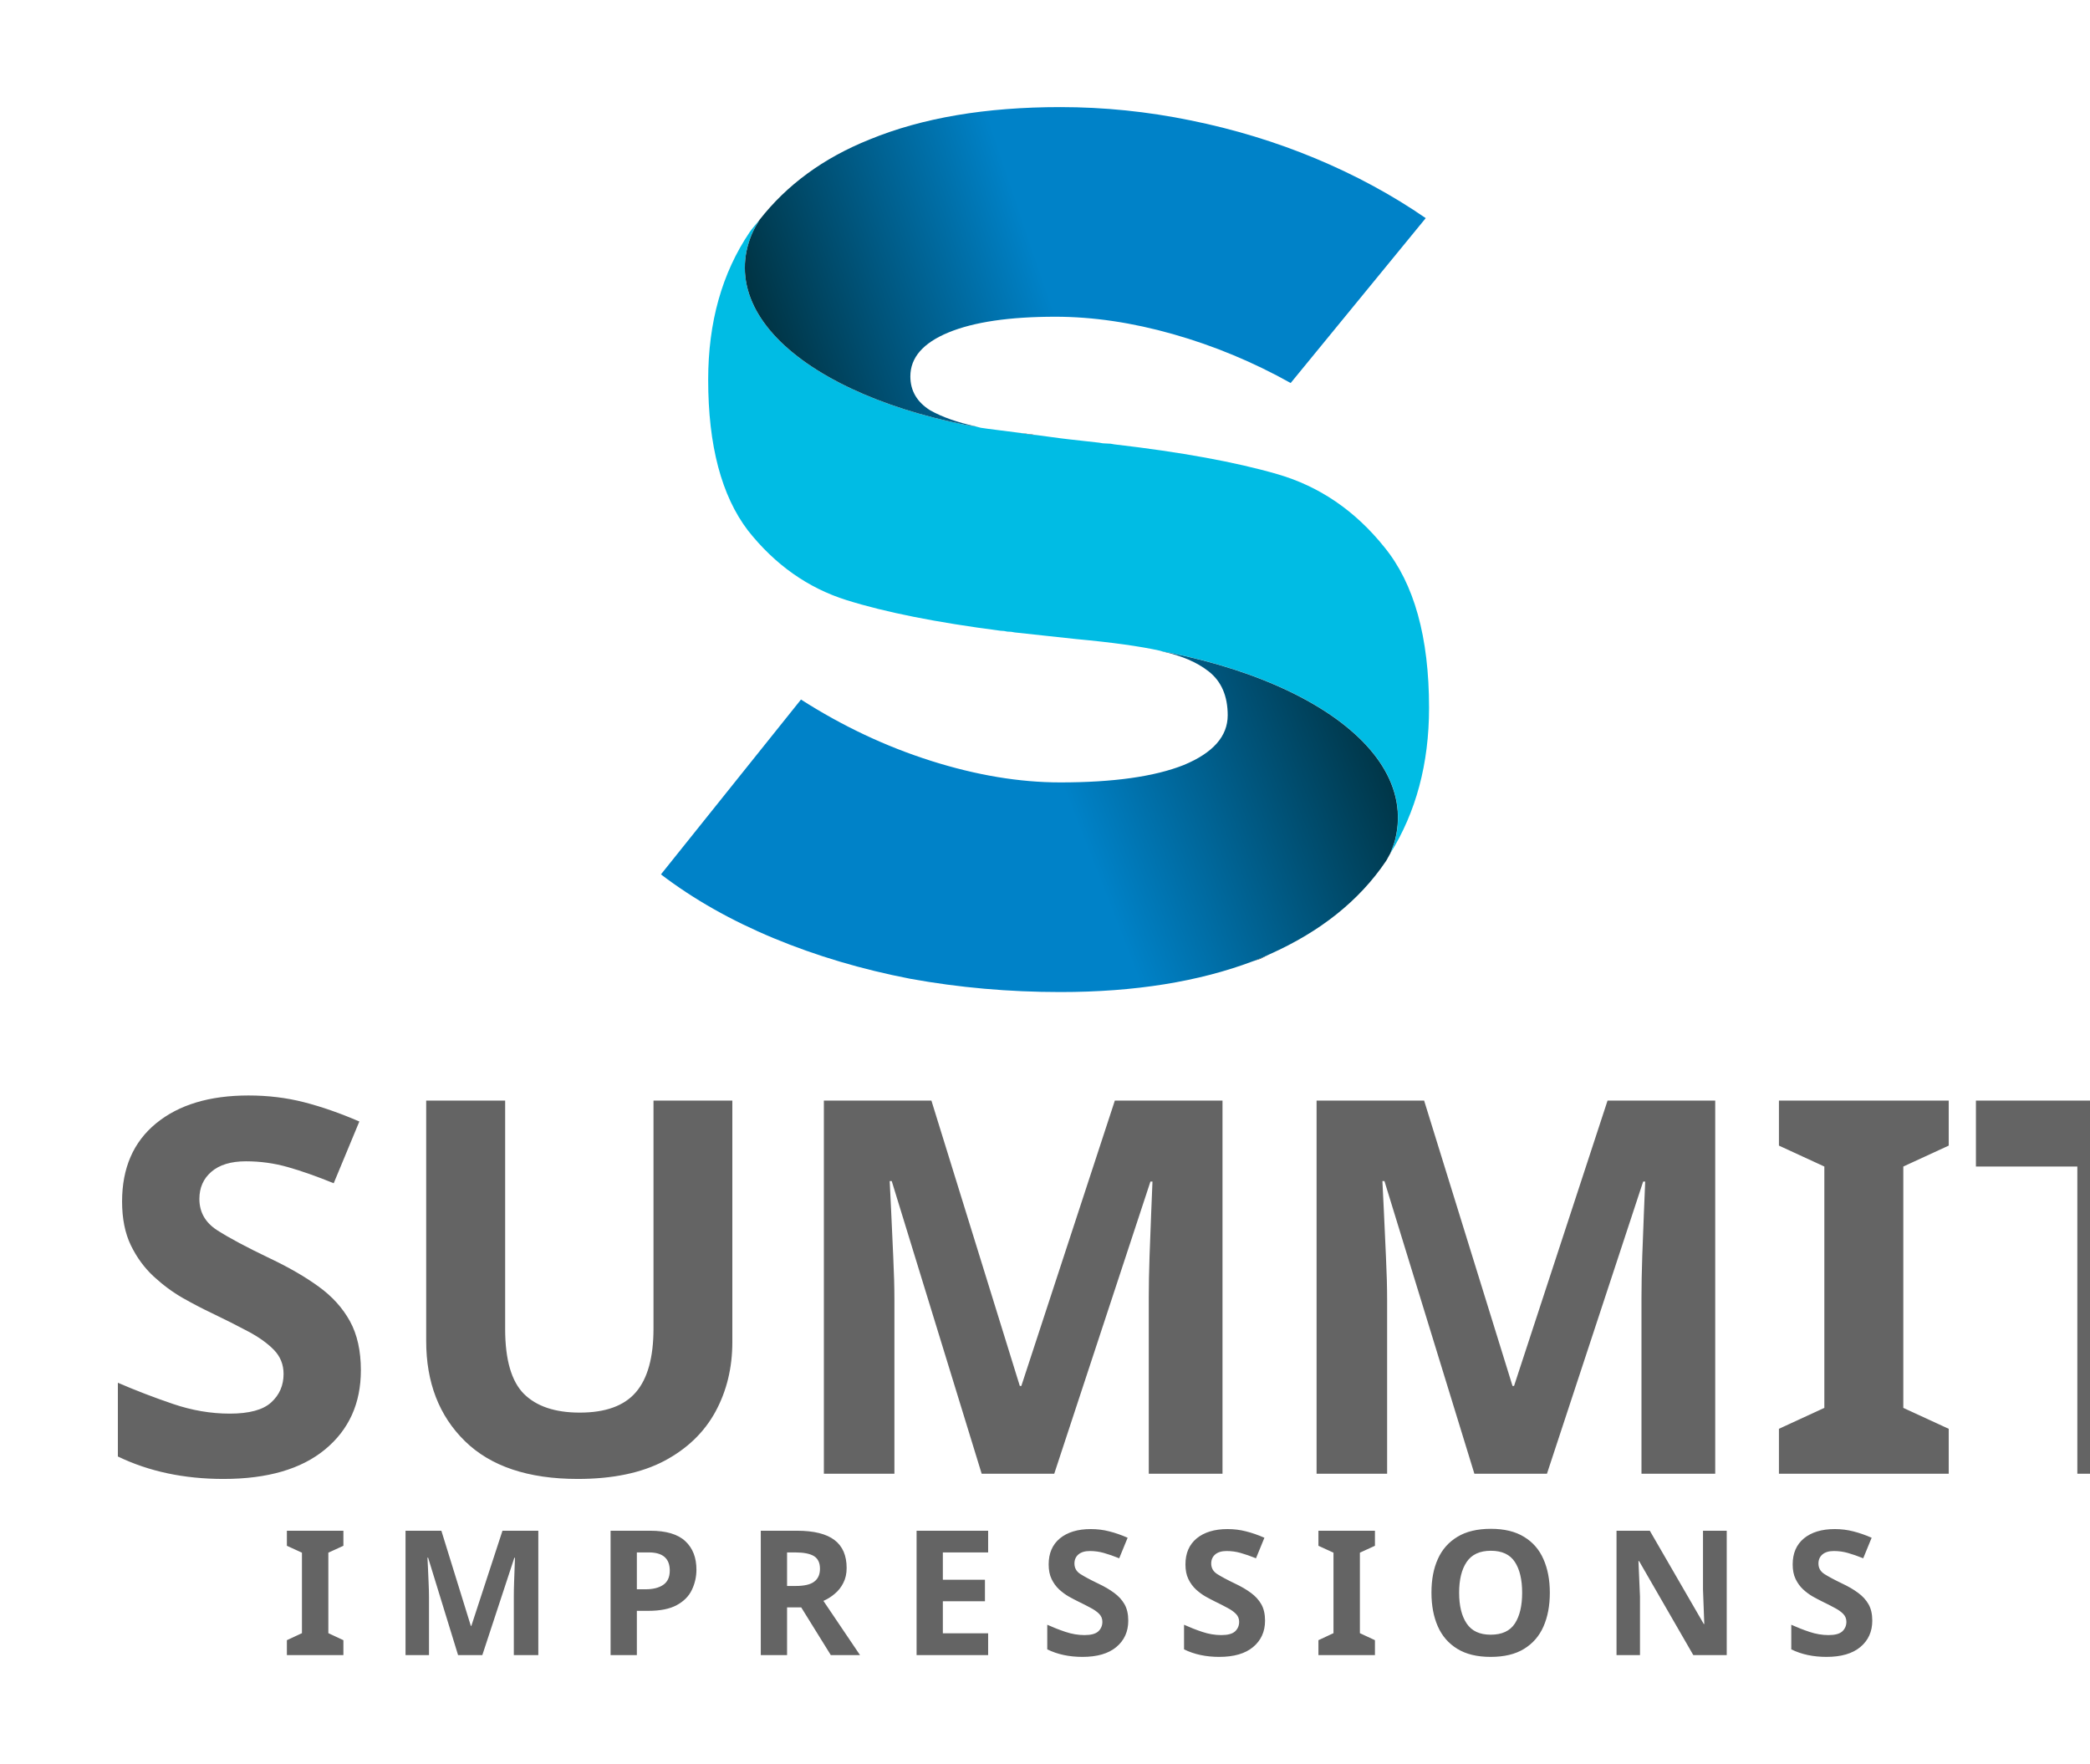
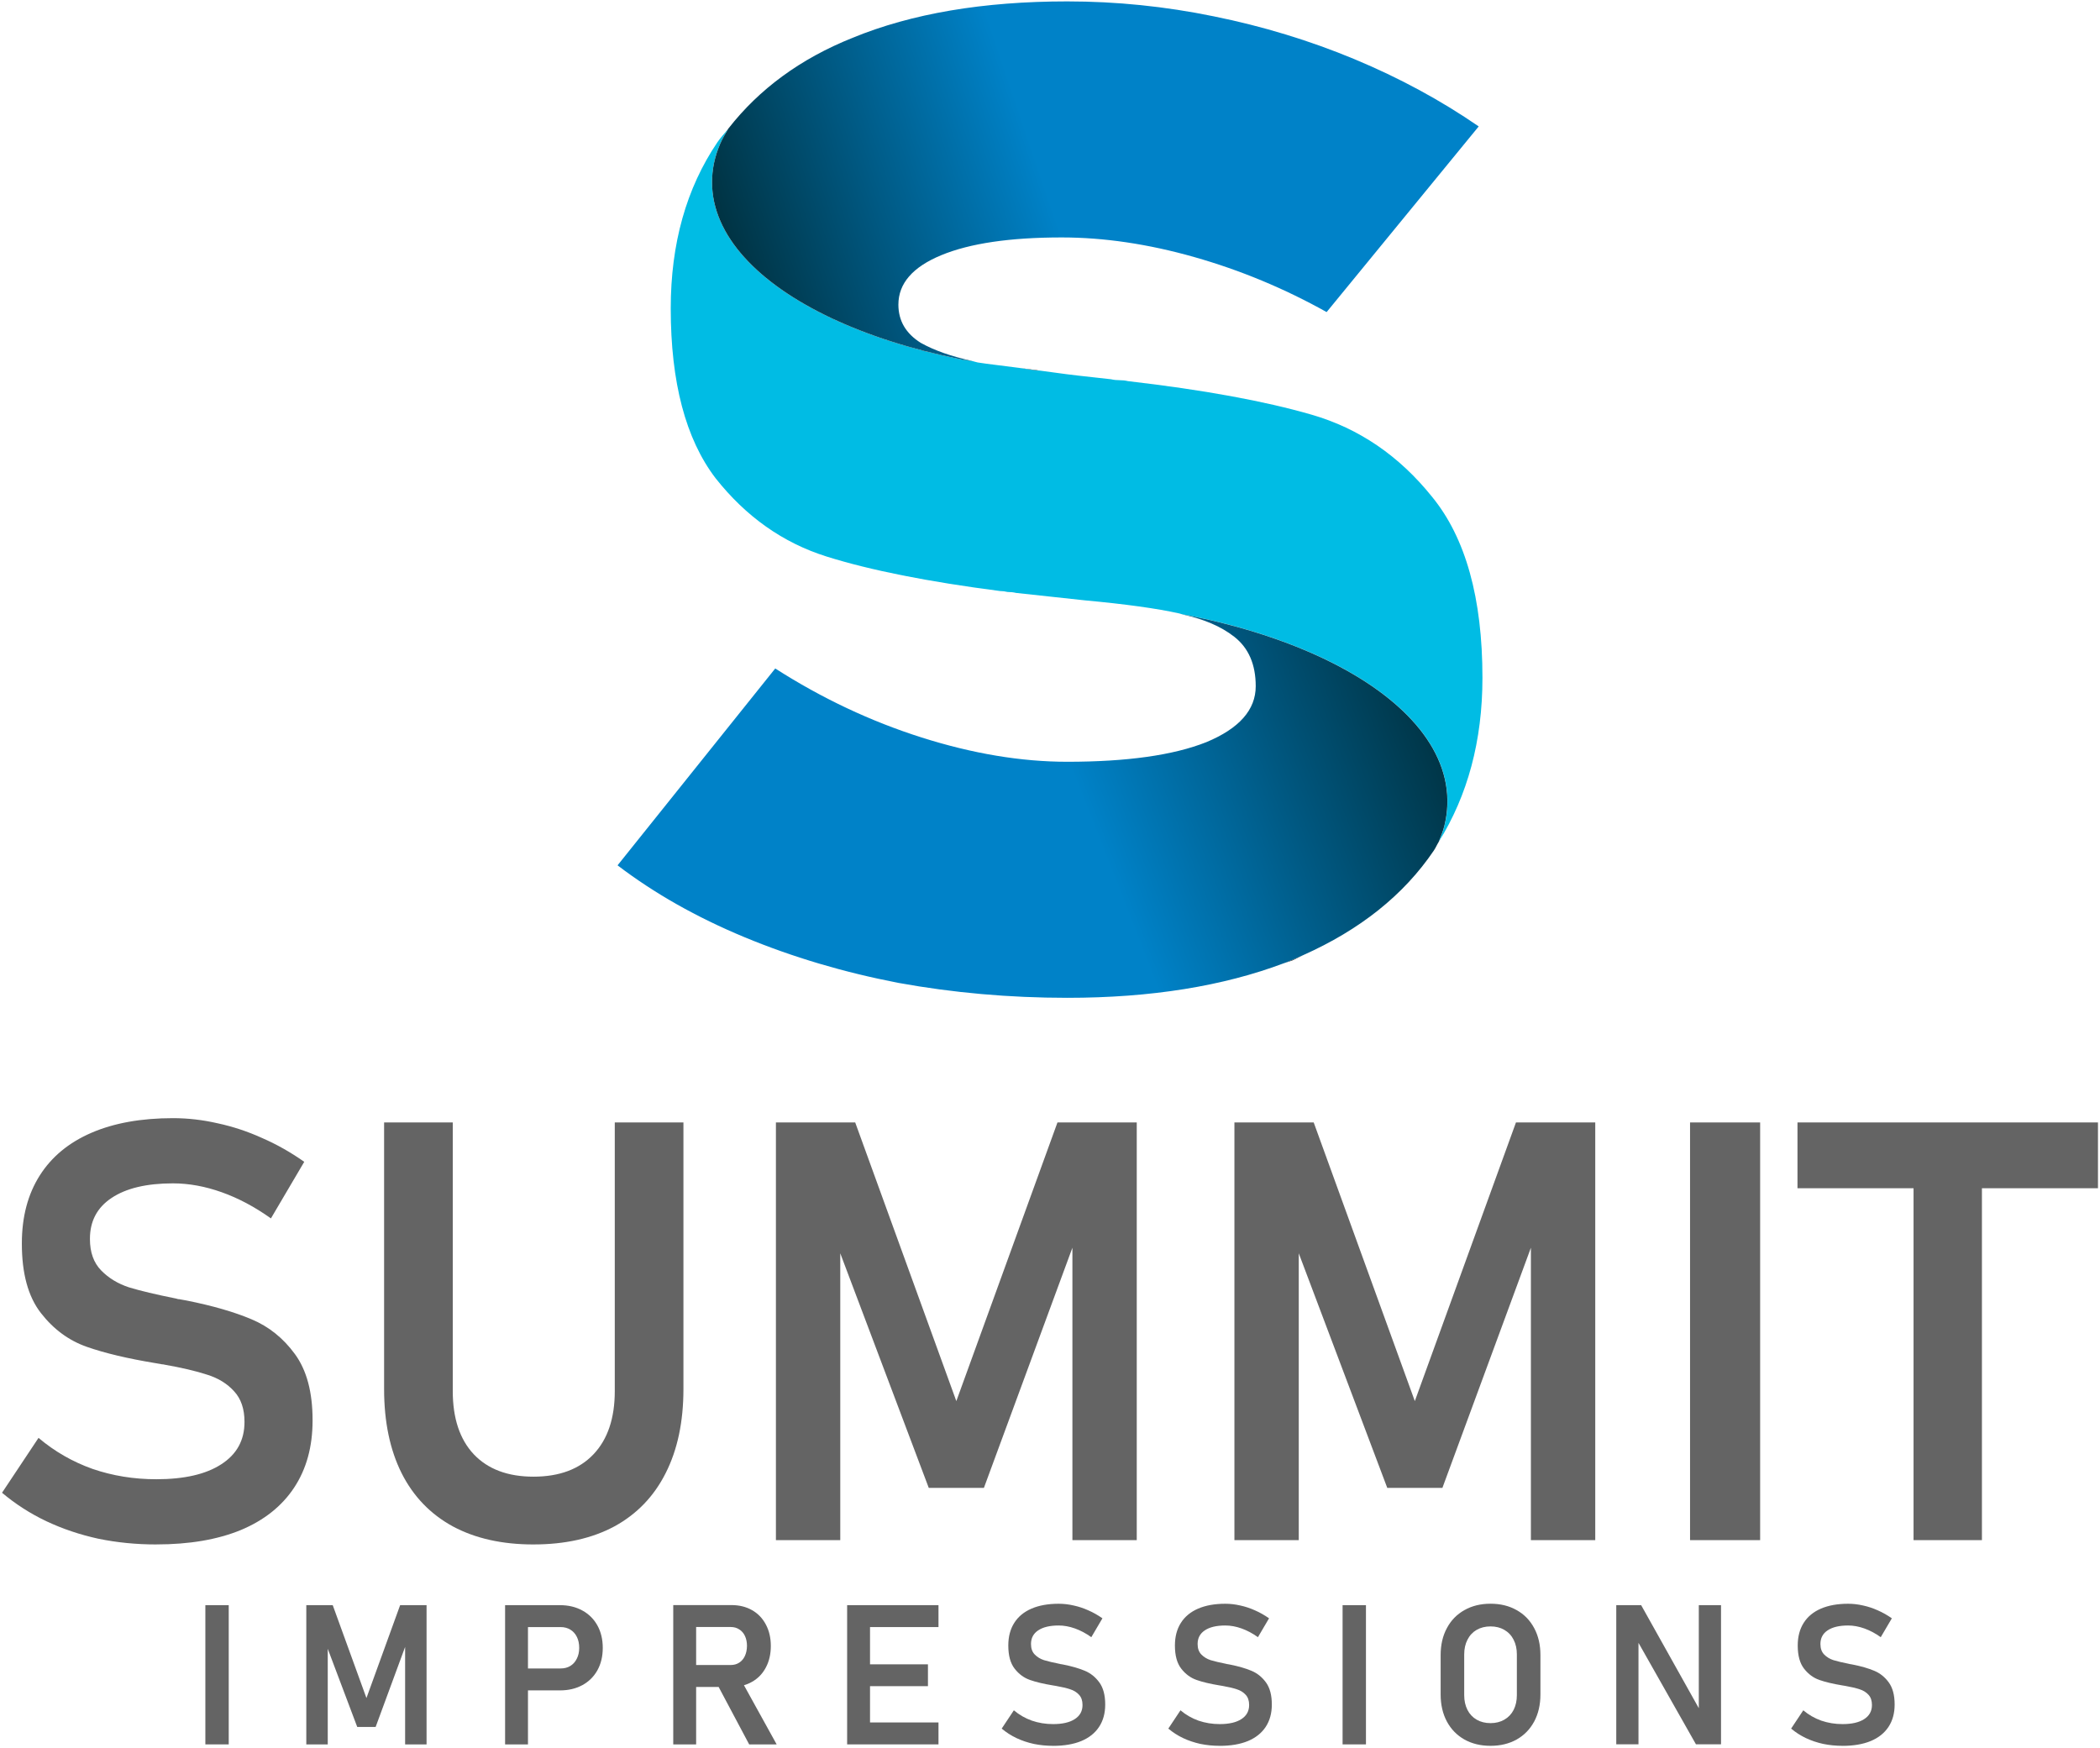
- <svg xmlns="http://www.w3.org/2000/svg" xmlns:xlink="http://www.w3.org/1999/xlink" width="256" height="216" viewBox="0 0 256 216" version="1.1" id="SVGRoot">
+ <svg xmlns="http://www.w3.org/2000/svg" xmlns:xlink="http://www.w3.org/1999/xlink" width="256" height="213" viewBox="0 0 256 213" version="1.1" id="SVGRoot">
  <defs id="defs10">
    <linearGradient id="linearGradient6973">
      <stop style="stop-color:#0082c8;stop-opacity:1" offset="0" id="stop6969" />
      <stop style="stop-color:#002932;stop-opacity:1" offset="1" id="stop6971" />
    </linearGradient>
    <linearGradient id="linearGradient6936">
      <stop style="stop-color:#0082c8;stop-opacity:1" offset="0" id="stop6932" />
      <stop style="stop-color:#002932;stop-opacity:1" offset="1" id="stop6934" />
    </linearGradient>
    <linearGradient id="linearGradient4562">
      <stop style="stop-color:#000000;stop-opacity:1;" offset="0" id="stop4558" />
      <stop style="stop-color:#000000;stop-opacity:0;" offset="1" id="stop4560" />
    </linearGradient>
    <linearGradient xlink:href="#linearGradient4562" id="linearGradient4564" x1="24.556" y1="128" x2="231.444" y2="128" gradientUnits="userSpaceOnUse" />
    <linearGradient xlink:href="#linearGradient6973" id="linearGradient7747" gradientUnits="userSpaceOnUse" x1="133.012" y1="194.889" x2="227.184" y2="157.99" />
    <linearGradient xlink:href="#linearGradient6936" id="linearGradient7749" gradientUnits="userSpaceOnUse" x1="130.801" y1="61.572" x2="45.683" y2="90.283" />
  </defs>
-   <g id="layer2" style="display:inline">
-     <g id="g4628-5" transform="translate(0,-10.88273)">
+   <g id="layer2" style="display:inline" transform="translate(0,-3)">
+     <g id="g4628-5" transform="matrix(1.120642,0,0,1.120642,-15.44214,-23.72494)">
      <g transform="matrix(0.4351315,0,0,0.4351315,72.30316,22.49998)" id="text32-1" style="font-style:normal;font-variant:normal;font-weight:bold;font-stretch:normal;font-size:99.517px;line-height:1.25;font-family:Bahnschrift;-inkscape-font-specification:'Bahnschrift Bold';letter-spacing:0px;word-spacing:0px;fill:#000000;fill-opacity:1;stroke:none;stroke-width:2.488" aria-label="s">
        <path transform="translate(-1.5e-6,5.95e-6)" id="path5080-4" d="m 190.682,242.18 c -1.156,0.492 -2.264,1.01 -3.463,1.479 0.419,-0.162 0.894,-0.27 1.309,-0.436 0.764,-0.313 1.408,-0.716 2.154,-1.043 z" style="font-style:normal;font-variant:normal;font-weight:bold;font-stretch:normal;font-size:477.684px;font-family:Bahnschrift;-inkscape-font-specification:'Bahnschrift Bold';fill:#000000;fill-opacity:1;stroke-width:2.488" />
        <path transform="translate(-1.5e-6,5.95e-6)" id="path5078-2" d="m 191.291,241.885 c -1.443,0.624 -2.84,1.271 -4.352,1.857 -0.154,0.06 -0.324,0.109 -0.479,0.168 0.244,-0.092 0.515,-0.158 0.758,-0.252 1.199,-0.469 2.307,-0.986 3.463,-1.479 0.211,-0.092 0.4,-0.201 0.609,-0.295 z" style="font-style:normal;font-variant:normal;font-weight:bold;font-stretch:normal;font-size:477.684px;font-family:Bahnschrift;-inkscape-font-specification:'Bahnschrift Bold';fill:#000000;fill-opacity:1;stroke-width:2.488" />
        <path transform="translate(-1.5e-6,5.95e-6)" id="path5076-9" d="m 225.115,213.682 c 0.588,-1.385 1.133,-2.777 1.482,-4.199 0.423,-1.72 0.667,-3.466 0.725,-5.232 0.058,-1.766 -0.072,-3.51 -0.383,-5.23 -0.311,-1.72 -0.802,-3.416 -1.463,-5.082 -0.661,-1.666 -1.492,-3.302 -2.486,-4.904 -0.994,-1.603 -2.15,-3.17 -3.459,-4.701 -1.309,-1.531 -2.772,-3.024 -4.379,-4.475 -1.607,-1.451 -3.358,-2.859 -5.244,-4.221 -1.886,-1.362 -3.908,-2.675 -6.057,-3.939 -2.148,-1.264 -4.424,-2.479 -6.816,-3.637 -2.393,-1.158 -4.902,-2.259 -7.521,-3.303 -2.619,-1.043 -5.348,-2.027 -8.176,-2.947 -2.828,-0.92 -5.756,-1.776 -8.775,-2.564 -3.019,-0.788 -6.131,-1.509 -9.324,-2.156 -0.635,-0.129 -1.31,-0.219 -1.951,-0.342 5.116,1.121 9.433,2.92 12.779,5.539 3.576,2.799 5.363,6.919 5.363,12.361 0,5.909 -4.12,10.573 -12.361,13.994 -8.241,3.265 -19.826,4.898 -34.754,4.898 -11.507,0 -23.634,-2.022 -36.385,-6.064 C 83.179,183.434 70.973,177.681 59.311,170.217 l -39.42,49.215 c 9.174,6.997 19.749,12.983 31.723,17.959 11.973,4.976 24.801,8.786 38.484,11.43 13.684,2.488 27.756,3.732 42.217,3.732 21.001,0 38.995,-2.936 54.146,-8.643 0.154,-0.059 0.325,-0.108 0.479,-0.168 1.511,-0.587 2.908,-1.234 4.352,-1.857 14.129,-6.304 25.113,-14.967 32.689,-26.186 0.432,-0.64 0.726,-1.364 1.135,-2.018 z" style="font-style:normal;font-variant:normal;font-weight:bold;font-stretch:normal;font-size:477.684px;font-family:Bahnschrift;-inkscape-font-specification:'Bahnschrift Bold';fill:url(#linearGradient7747);fill-opacity:1;stroke-width:2.488" />
        <path transform="translate(-1.5e-6,5.95e-6)" id="path5074-4" d="m 225.211,213.514 c 0.554,-1.329 1.085,-2.662 1.42,-4.025 0.423,-1.722 0.667,-3.47 0.725,-5.238 0.058,-1.768 -0.072,-3.514 -0.383,-5.236 -0.311,-1.722 -0.803,-3.421 -1.465,-5.088 -0.662,-1.667 -1.493,-3.304 -2.488,-4.908 -0.995,-1.604 -2.153,-3.175 -3.463,-4.707 -1.31,-1.532 -2.773,-3.025 -4.381,-4.477 -1.608,-1.451 -3.359,-2.86 -5.246,-4.223 -1.887,-1.362 -3.911,-2.679 -6.061,-3.943 -2.149,-1.265 -4.425,-2.478 -6.818,-3.637 -2.394,-1.158 -4.905,-2.261 -7.525,-3.305 -2.62,-1.044 -5.349,-2.027 -8.178,-2.947 -2.829,-0.92 -5.757,-1.776 -8.777,-2.564 -3.02,-0.788 -6.131,-1.509 -9.324,-2.156 -0.723,-0.147 -1.491,-0.251 -2.223,-0.391 0.095,0.02 0.169,0.059 0.264,0.08 0.641,0.123 1.316,0.213 1.951,0.342 3.193,0.648 6.305,1.368 9.324,2.156 3.019,0.788 5.947,1.644 8.775,2.564 2.828,0.92 5.556,1.904 8.176,2.947 2.619,1.043 5.129,2.145 7.521,3.303 2.393,1.158 4.668,2.373 6.816,3.637 2.148,1.264 4.17,2.578 6.057,3.939 1.886,1.362 3.638,2.77 5.244,4.221 1.607,1.451 3.07,2.944 4.379,4.475 1.309,1.531 2.465,3.099 3.459,4.701 0.994,1.603 1.825,3.239 2.486,4.904 0.661,1.666 1.152,3.362 1.463,5.082 0.311,1.72 0.44,3.464 0.383,5.23 -0.058,1.766 -0.302,3.512 -0.725,5.232 -0.349,1.422 -0.895,2.814 -1.482,4.199 0.034,-0.055 0.062,-0.113 0.096,-0.168 z" style="font-style:normal;font-variant:normal;font-weight:bold;font-stretch:normal;font-size:477.684px;font-family:Bahnschrift;-inkscape-font-specification:'Bahnschrift Bold';fill:#000000;fill-opacity:1;stroke-width:2.488" />
        <path transform="translate(-1.5e-6,5.95e-6)" id="path5072-6" d="m 47.664,35.15 c -0.801,1.29 -1.547,2.59 -2.119,3.922 -0.67,1.56 -1.179,3.147 -1.52,4.758 -0.34,1.611 -0.512,3.246 -0.506,4.9 0.006,1.654 0.189,3.288 0.541,4.898 0.352,1.611 0.873,3.198 1.555,4.758 0.681,1.56 1.522,3.093 2.516,4.594 0.993,1.501 2.139,2.969 3.428,4.402 1.288,1.434 2.719,2.833 4.285,4.191 1.566,1.358 3.268,2.676 5.096,3.951 1.828,1.275 3.782,2.508 5.854,3.691 2.072,1.184 4.262,2.32 6.561,3.404 2.299,1.084 4.706,2.117 7.215,3.094 2.509,0.977 5.118,1.898 7.82,2.76 5.404,1.723 11.176,3.207 17.25,4.42 0.847,0.169 1.798,0.23 2.656,0.389 -4.849,-1.076 -9.12,-2.52 -12.6,-4.469 -3.732,-2.332 -5.598,-5.52 -5.598,-9.562 0,-5.287 3.576,-9.407 10.729,-12.361 7.153,-2.954 17.184,-4.432 30.09,-4.432 10.574,0 21.614,1.633 33.121,4.898 11.507,3.265 22.545,7.851 33.119,13.76 L 235.176,34.703 C 225.691,28.172 215.35,22.573 204.154,17.908 192.959,13.243 181.218,9.668 168.934,7.18 156.805,4.692 144.599,3.447 132.314,3.447 c -20.992,0 -38.874,3.033 -53.646,9.098 C 65.499,17.813 55.272,25.434 47.664,35.15 Z" style="font-style:normal;font-variant:normal;font-weight:bold;font-stretch:normal;font-size:477.684px;font-family:Bahnschrift;-inkscape-font-specification:'Bahnschrift Bold';fill:url(#linearGradient7749);fill-opacity:1;stroke-width:2.488" />
        <path transform="translate(-1.5e-6,5.95e-6)" id="path5070-1" d="m 121.916,95.281 c 0.953,0.106 1.814,0.315 2.777,0.408 0.171,0.017 0.358,0.009 0.529,0.025 -1.179,-0.149 -2.218,-0.29 -3.307,-0.434 z" style="font-style:normal;font-variant:normal;font-weight:bold;font-stretch:normal;font-size:477.684px;font-family:Bahnschrift;-inkscape-font-specification:'Bahnschrift Bold';fill:#000000;fill-opacity:1;stroke-width:2.488" />
        <path transform="translate(-1.5e-6,5.95e-6)" id="path5068-0" d="m 119.914,95.02 c 1.626,0.198 3.121,0.541 4.777,0.701 0.293,0.028 0.613,0.016 0.906,0.043 -0.135,-0.017 -0.241,-0.032 -0.375,-0.049 -0.171,-0.016 -0.358,-0.009 -0.529,-0.025 -0.963,-0.093 -1.824,-0.302 -2.777,-0.408 -0.659,-0.087 -1.376,-0.177 -2.002,-0.262 z" style="font-style:normal;font-variant:normal;font-weight:bold;font-stretch:normal;font-size:477.684px;font-family:Bahnschrift;-inkscape-font-specification:'Bahnschrift Bold';fill:#000000;fill-opacity:1;stroke-width:2.488" />
        <path transform="translate(-1.5e-6,5.95e-6)" id="path5066-3" d="m 47.551,35.291 c -0.886,1.138 -1.893,2.178 -2.703,3.377 -7.775,11.507 -11.662,25.346 -11.662,41.518 0,18.504 3.733,32.653 11.197,42.449 7.619,9.641 16.871,16.173 27.756,19.594 10.885,3.421 25.345,6.296 43.383,8.629 0.622,0 1.243,0.079 1.865,0.234 0.777,0 1.478,0.077 2.1,0.232 2.954,0.311 5.832,0.623 8.631,0.934 2.954,0.311 5.83,0.621 8.629,0.932 10.107,0.933 17.961,2.022 23.559,3.266 0.263,0.051 0.46,0.158 0.719,0.213 0.731,0.139 1.5,0.244 2.223,0.391 3.193,0.648 6.304,1.368 9.324,2.156 3.02,0.788 5.949,1.644 8.777,2.564 2.829,0.92 5.558,1.904 8.178,2.947 2.62,1.044 5.132,2.146 7.525,3.305 2.394,1.158 4.669,2.372 6.818,3.637 2.149,1.265 4.173,2.581 6.061,3.943 1.887,1.362 3.638,2.771 5.246,4.223 1.608,1.451 3.071,2.945 4.381,4.477 1.31,1.532 2.468,3.103 3.463,4.707 0.995,1.604 1.826,3.241 2.488,4.908 0.662,1.667 1.154,3.366 1.465,5.088 0.311,1.722 0.44,3.468 0.383,5.236 -0.058,1.768 -0.301,3.516 -0.725,5.238 -0.335,1.363 -0.866,2.696 -1.42,4.025 7.176,-11.543 10.898,-25.144 10.898,-40.965 -10e-6,-19.904 -4.199,-34.985 -12.596,-45.248 -8.241,-10.263 -18.27,-17.104 -30.088,-20.525 -11.818,-3.421 -27.134,-6.22 -45.949,-8.396 -0.622,-0.155 -1.322,-0.234 -2.1,-0.234 -0.777,0 -1.478,-0.077 -2.1,-0.232 l -4.199,-0.467 -4.197,-0.467 c -4.049,-0.463 -5.944,-0.795 -9.283,-1.215 -0.294,-0.027 -0.613,-0.015 -0.906,-0.043 -1.656,-0.16 -3.151,-0.503 -4.777,-0.701 -3.125,-0.423 -7.687,-0.933 -9.99,-1.307 -0.489,-0.095 -0.879,-0.254 -1.355,-0.357 -0.95,-0.174 -2,-0.243 -2.936,-0.43 C 99.558,91.713 93.784,90.229 88.379,88.506 85.676,87.644 83.066,86.721 80.557,85.744 78.047,84.767 75.639,83.735 73.34,82.65 c -2.3,-1.085 -4.49,-2.222 -6.562,-3.406 -2.073,-1.184 -4.027,-2.416 -5.855,-3.691 -1.829,-1.276 -3.532,-2.596 -5.1,-3.955 -1.567,-1.359 -3,-2.759 -4.289,-4.193 -1.289,-1.435 -2.436,-2.906 -3.43,-4.408 -0.994,-1.502 -1.836,-3.034 -2.518,-4.596 -0.682,-1.562 -1.204,-3.151 -1.557,-4.764 -0.352,-1.613 -0.535,-3.25 -0.541,-4.906 -0.006,-1.656 0.165,-3.293 0.506,-4.906 0.341,-1.613 0.851,-3.202 1.521,-4.764 0.55,-1.28 1.274,-2.529 2.035,-3.77 z" style="font-style:normal;font-variant:normal;font-weight:bold;font-stretch:normal;font-size:477.684px;font-family:Bahnschrift;-inkscape-font-specification:'Bahnschrift Bold';fill:#00bce4;fill-opacity:1;stroke-width:2.488" />
        <path transform="translate(-1.5e-6,5.95e-6)" id="path4578-5" d="m 47.551,35.291 c -0.761,1.241 -1.486,2.489 -2.035,3.77 -0.67,1.562 -1.181,3.151 -1.521,4.764 -0.341,1.613 -0.512,3.25 -0.506,4.906 0.006,1.656 0.189,3.293 0.541,4.906 0.352,1.613 0.875,3.202 1.557,4.764 0.682,1.562 1.523,3.094 2.518,4.596 0.994,1.502 2.14,2.973 3.43,4.408 1.289,1.435 2.722,2.834 4.289,4.193 1.567,1.359 3.271,2.679 5.1,3.955 1.829,1.276 3.783,2.507 5.855,3.691 2.073,1.184 4.263,2.321 6.562,3.406 2.3,1.085 4.707,2.116 7.217,3.094 2.51,0.977 5.12,1.9 7.822,2.762 5.405,1.724 11.179,3.207 17.254,4.42 0.936,0.187 1.986,0.256 2.936,0.43 -0.096,-0.021 -0.178,-0.051 -0.273,-0.072 -0.858,-0.158 -1.81,-0.22 -2.656,-0.389 C 99.565,91.681 93.792,90.198 88.389,88.475 85.687,87.613 83.077,86.692 80.568,85.715 78.059,84.738 75.652,83.706 73.354,82.621 71.055,81.537 68.865,80.401 66.793,79.217 64.721,78.033 62.767,76.8 60.939,75.525 59.112,74.25 57.41,72.933 55.844,71.574 54.277,70.216 52.847,68.816 51.559,67.383 50.27,65.949 49.124,64.481 48.131,62.98 c -0.993,-1.501 -1.834,-3.034 -2.516,-4.594 -0.681,-1.56 -1.203,-3.147 -1.555,-4.758 -0.352,-1.611 -0.535,-3.244 -0.541,-4.898 -0.006,-1.654 0.166,-3.289 0.506,-4.9 0.34,-1.611 0.85,-3.198 1.52,-4.758 0.572,-1.332 1.318,-2.632 2.119,-3.922 -0.037,0.047 -0.076,0.093 -0.113,0.141 z" style="font-style:normal;font-variant:normal;font-weight:bold;font-stretch:normal;font-size:477.684px;font-family:Bahnschrift;-inkscape-font-specification:'Bahnschrift Bold';fill:#000000;fill-opacity:1;stroke-width:2.488" />
      </g>
-       <text id="text4594-4" y="191.39" x="11.5" style="font-style:normal;font-weight:normal;font-size:40px;line-height:1.25;font-family:sans-serif;letter-spacing:0px;word-spacing:0px;fill:#636363;fill-opacity:1;stroke:none" xml:space="preserve">
-         <tspan style="font-style:normal;font-variant:normal;font-weight:600;font-stretch:normal;font-size:64px;font-family:Bahnschrift;-inkscape-font-specification:'Bahnschrift Semi-Bold';fill:#646464;fill-opacity:1" y="191.39" x="11.5" id="tspan4592-0">SUMMIT</tspan>
-       </text>
-       <text id="text4594-0-4" y="213.609" x="34.453" style="font-style:normal;font-weight:normal;font-size:40px;line-height:1.25;font-family:sans-serif;letter-spacing:0px;word-spacing:0px;fill:#636363;fill-opacity:1;stroke:none" xml:space="preserve">
-         <tspan style="font-style:normal;font-variant:normal;font-weight:600;font-stretch:normal;font-size:21.333px;font-family:Bahnschrift;-inkscape-font-specification:'Bahnschrift Semi-Bold';letter-spacing:5px;fill:#646464;fill-opacity:1" y="213.609" x="34.453" id="tspan4592-9-9">IMPRESSIONS</tspan>
-       </text>
+       <g aria-label="SUMMIT" style="font-style:normal;font-weight:normal;font-size:40px;line-height:1.25;font-family:sans-serif;letter-spacing:0px;word-spacing:0px;fill:#636363;fill-opacity:1;stroke:none" id="text4594-4">
+         <path d="m 30.781,191.859 q -3.281,0 -6.312,-0.625 -3,-0.656 -5.656,-1.906 -2.625,-1.25 -4.812,-3.094 v 0 l 3.969,-5.969 v 0 q 2.625,2.219 5.875,3.375 3.281,1.125 6.938,1.125 4.562,0 7.062,-1.625 2.531,-1.625 2.531,-4.594 v -0.031 q 0,-2.094 -1.125,-3.312 -1.125,-1.25 -2.938,-1.812 -1.812,-0.594 -4.656,-1.094 -0.094,-0.031 -0.188,-0.031 -0.094,0 -0.188,-0.031 l -0.562,-0.094 q -4.562,-0.75 -7.5,-1.781 -2.938,-1.031 -5,-3.688 -2.062,-2.656 -2.062,-7.531 v -0.031 q 0,-4.312 1.938,-7.375 1.938,-3.062 5.625,-4.656 3.688,-1.594 8.875,-1.594 2.438,0 4.875,0.562 2.469,0.531 4.812,1.594 2.375,1.031 4.594,2.594 v 0 l -3.625,6.156 v 0 q -2.625,-1.875 -5.344,-2.844 -2.719,-0.969 -5.312,-0.969 -4.312,0 -6.688,1.594 -2.344,1.562 -2.344,4.438 v 0.031 q 0,2.156 1.219,3.406 1.219,1.25 3.031,1.844 1.844,0.562 5.125,1.219 0.125,0.031 0.219,0.062 0.125,0 0.25,0.031 0.156,0.031 0.344,0.062 0.188,0.031 0.344,0.062 4.219,0.844 7.031,2.031 2.844,1.188 4.75,3.812 1.906,2.625 1.906,7.156 v 0.062 q 0,4.25 -2,7.281 -2,3.031 -5.812,4.625 -3.812,1.562 -9.188,1.562 z" style="font-style:normal;font-variant:normal;font-weight:600;font-stretch:normal;font-size:64px;font-family:Bahnschrift;-inkscape-font-specification:'Bahnschrift Semi-Bold';fill:#646464;fill-opacity:1" id="path1962" />
+         <path d="m 71.812,191.859 q -5.125,0 -8.781,-1.969 -3.656,-2 -5.562,-5.781 -1.906,-3.812 -1.906,-9.156 v -29 h 7.469 v 29.219 q 0,4.438 2.281,6.875 2.312,2.438 6.5,2.438 4.219,0 6.531,-2.438 2.312,-2.438 2.312,-6.875 V 145.952 H 88.125 v 29 q 0,5.344 -1.938,9.156 -1.906,3.781 -5.562,5.781 -3.656,1.969 -8.812,1.969 z" style="font-style:normal;font-variant:normal;font-weight:600;font-stretch:normal;font-size:64px;font-family:Bahnschrift;-inkscape-font-specification:'Bahnschrift Semi-Bold';fill:#646464;fill-opacity:1" id="path1964" />
+         <path d="m 128.812,145.952 h 8.625 v 45.438 h -7 v -34.656 l 0.312,2 -9.938,26.969 h -6 l -9.938,-26.344 0.312,-2.625 v 34.656 h -7 v -45.438 h 8.625 l 11,30.312 z" style="font-style:normal;font-variant:normal;font-weight:600;font-stretch:normal;font-size:64px;font-family:Bahnschrift;-inkscape-font-specification:'Bahnschrift Semi-Bold';fill:#646464;fill-opacity:1" id="path1966" />
+         <path d="m 178.688,145.952 h 8.625 v 45.438 h -7 v -34.656 l 0.312,2 -9.938,26.969 h -6 l -9.938,-26.344 0.312,-2.625 v 34.656 h -7 v -45.438 h 8.625 l 11,30.312 z" style="font-style:normal;font-variant:normal;font-weight:600;font-stretch:normal;font-size:64px;font-family:Bahnschrift;-inkscape-font-specification:'Bahnschrift Semi-Bold';fill:#646464;fill-opacity:1" id="path1968" />
+         <path d="m 205.25,191.39 h -7.625 v -45.438 h 7.625 z" style="font-style:normal;font-variant:normal;font-weight:600;font-stretch:normal;font-size:64px;font-family:Bahnschrift;-inkscape-font-specification:'Bahnschrift Semi-Bold';fill:#646464;fill-opacity:1" id="path1970" />
+         <path d="m 221.938,149.671 h 7.438 v 41.719 h -7.438 z m -12.625,-3.719 H 242 v 7.156 h -32.688 z" style="font-style:normal;font-variant:normal;font-weight:600;font-stretch:normal;font-size:64px;font-family:Bahnschrift;-inkscape-font-specification:'Bahnschrift Semi-Bold';fill:#646464;fill-opacity:1" id="path1972" />
+       </g>
+       <g aria-label="IMPRESSIONS" style="font-style:normal;font-weight:normal;font-size:40px;line-height:1.25;font-family:sans-serif;letter-spacing:0px;word-spacing:0px;fill:#636363;fill-opacity:1;stroke:none" id="text4594-0-4">
+         <path d="m 38.661,213.609 h -2.542 v -15.146 h 2.542 z" style="font-style:normal;font-variant:normal;font-weight:600;font-stretch:normal;font-size:21.333px;font-family:Bahnschrift;-inkscape-font-specification:'Bahnschrift Semi-Bold';letter-spacing:5px;fill:#646464;fill-opacity:1" id="path1975" />
+         <path d="m 57.307,198.463 h 2.875 v 15.146 h -2.333 v -11.552 l 0.104,0.667 -3.312,8.99 h -2 l -3.312,-8.781 0.104,-0.875 v 11.552 h -2.333 v -15.146 h 2.875 l 3.667,10.104 z" style="font-style:normal;font-variant:normal;font-weight:600;font-stretch:normal;font-size:21.333px;font-family:Bahnschrift;-inkscape-font-specification:'Bahnschrift Semi-Bold';letter-spacing:5px;fill:#646464;fill-opacity:1" id="path1977" />
+         <path d="m 69.922,205.349 h 4.844 q 0.604,0 1.052,-0.271 0.458,-0.281 0.708,-0.792 0.26,-0.51 0.26,-1.177 v 0 q 0,-0.677 -0.25,-1.188 -0.25,-0.51 -0.708,-0.792 -0.458,-0.281 -1.062,-0.281 h -4.844 v -2.385 h 4.771 q 1.385,0 2.438,0.583 1.052,0.573 1.635,1.625 0.583,1.052 0.583,2.438 v 0 q 0,1.385 -0.583,2.438 -0.583,1.042 -1.635,1.615 -1.052,0.573 -2.438,0.573 h -4.771 z m -1.198,-6.885 h 2.49 v 15.146 h -2.49 z" style="font-style:normal;font-variant:normal;font-weight:600;font-stretch:normal;font-size:21.333px;font-family:Bahnschrift;-inkscape-font-specification:'Bahnschrift Semi-Bold';letter-spacing:5px;fill:#646464;fill-opacity:1" id="path1979" />
+         <path d="m 88.047,204.974 h 5.219 q 0.521,0 0.917,-0.25 0.406,-0.26 0.625,-0.729 0.219,-0.469 0.229,-1.094 v 0 q 0,-0.615 -0.219,-1.083 -0.219,-0.469 -0.625,-0.719 -0.396,-0.26 -0.927,-0.26 h -5.219 v -2.385 h 5.292 q 1.281,0 2.25,0.552 0.969,0.552 1.5,1.562 0.542,1.01 0.542,2.333 v 0 q 0,1.333 -0.542,2.344 -0.531,1.01 -1.51,1.562 -0.969,0.552 -2.24,0.552 H 88.047 Z m -1.031,-6.521 h 2.49 v 15.156 H 87.016 Z m 4.688,8.438 2.583,-0.479 3.979,7.198 h -2.99 z" style="font-style:normal;font-variant:normal;font-weight:600;font-stretch:normal;font-size:21.333px;font-family:Bahnschrift;-inkscape-font-specification:'Bahnschrift Semi-Bold';letter-spacing:5px;fill:#646464;fill-opacity:1" id="path1981" />
+         <path d="m 105.932,198.463 h 2.49 v 15.146 h -2.49 z m 1.031,12.76 h 8.906 v 2.385 h -8.906 z m 0,-6.323 h 7.76 v 2.375 h -7.76 z m 0,-6.438 h 8.906 v 2.385 h -8.906 z" style="font-style:normal;font-variant:normal;font-weight:600;font-stretch:normal;font-size:21.333px;font-family:Bahnschrift;-inkscape-font-specification:'Bahnschrift Semi-Bold';letter-spacing:5px;fill:#646464;fill-opacity:1" id="path1983" />
+         <path d="m 128.339,213.765 q -1.094,0 -2.104,-0.208 -1,-0.219 -1.885,-0.635 -0.875,-0.417 -1.604,-1.031 v 0 l 1.323,-1.99 v 0 q 0.875,0.74 1.958,1.125 1.094,0.375 2.312,0.375 1.521,0 2.354,-0.542 0.844,-0.542 0.844,-1.531 v -0.01 q 0,-0.698 -0.375,-1.104 -0.375,-0.417 -0.979,-0.604 -0.604,-0.198 -1.552,-0.365 -0.031,-0.01 -0.062,-0.01 -0.031,0 -0.062,-0.01 l -0.188,-0.031 q -1.521,-0.25 -2.5,-0.594 -0.979,-0.344 -1.667,-1.229 -0.688,-0.885 -0.688,-2.51 v -0.01 q 0,-1.438 0.646,-2.458 0.646,-1.021 1.875,-1.552 1.229,-0.531 2.958,-0.531 0.812,0 1.625,0.188 0.823,0.177 1.604,0.531 0.792,0.344 1.531,0.865 v 0 l -1.208,2.052 v 0 q -0.875,-0.625 -1.781,-0.948 -0.906,-0.323 -1.771,-0.323 -1.438,0 -2.229,0.531 -0.781,0.521 -0.781,1.479 v 0.01 q 0,0.719 0.406,1.135 0.406,0.417 1.01,0.615 0.615,0.188 1.708,0.406 0.042,0.01 0.073,0.021 0.042,0 0.083,0.01 0.052,0.01 0.115,0.021 0.062,0.01 0.115,0.021 1.406,0.281 2.344,0.677 0.948,0.396 1.583,1.271 0.635,0.875 0.635,2.385 v 0.021 q 0,1.417 -0.667,2.427 -0.667,1.01 -1.938,1.542 -1.271,0.521 -3.062,0.521 z" style="font-style:normal;font-variant:normal;font-weight:600;font-stretch:normal;font-size:21.333px;font-family:Bahnschrift;-inkscape-font-specification:'Bahnschrift Semi-Bold';letter-spacing:5px;fill:#646464;fill-opacity:1" id="path1985" />
+         <path d="m 146.464,213.765 q -1.094,0 -2.104,-0.208 -1,-0.219 -1.885,-0.635 -0.875,-0.417 -1.604,-1.031 v 0 l 1.323,-1.99 v 0 q 0.875,0.74 1.958,1.125 1.094,0.375 2.312,0.375 1.521,0 2.354,-0.542 0.844,-0.542 0.844,-1.531 v -0.01 q 0,-0.698 -0.375,-1.104 -0.375,-0.417 -0.979,-0.604 -0.604,-0.198 -1.552,-0.365 -0.031,-0.01 -0.062,-0.01 -0.031,0 -0.062,-0.01 l -0.188,-0.031 q -1.521,-0.25 -2.5,-0.594 -0.979,-0.344 -1.667,-1.229 -0.688,-0.885 -0.688,-2.51 v -0.01 q 0,-1.438 0.646,-2.458 0.646,-1.021 1.875,-1.552 1.229,-0.531 2.958,-0.531 0.812,0 1.625,0.188 0.823,0.177 1.604,0.531 0.792,0.344 1.531,0.865 v 0 l -1.208,2.052 v 0 q -0.875,-0.625 -1.781,-0.948 -0.906,-0.323 -1.771,-0.323 -1.438,0 -2.229,0.531 -0.781,0.521 -0.781,1.479 v 0.01 q 0,0.719 0.406,1.135 0.406,0.417 1.01,0.615 0.615,0.188 1.708,0.406 0.042,0.01 0.073,0.021 0.042,0 0.083,0.01 0.052,0.01 0.115,0.021 0.062,0.01 0.115,0.021 1.406,0.281 2.344,0.677 0.948,0.396 1.583,1.271 0.635,0.875 0.635,2.385 v 0.021 q 0,1.417 -0.667,2.427 -0.667,1.01 -1.938,1.542 -1.271,0.521 -3.062,0.521 z" style="font-style:normal;font-variant:normal;font-weight:600;font-stretch:normal;font-size:21.333px;font-family:Bahnschrift;-inkscape-font-specification:'Bahnschrift Semi-Bold';letter-spacing:5px;fill:#646464;fill-opacity:1" id="path1987" />
+         <path d="m 162.37,213.609 h -2.542 v -15.146 h 2.542 z" style="font-style:normal;font-variant:normal;font-weight:600;font-stretch:normal;font-size:21.333px;font-family:Bahnschrift;-inkscape-font-specification:'Bahnschrift Semi-Bold';letter-spacing:5px;fill:#646464;fill-opacity:1" id="path1989" />
+         <path d="m 175.922,213.765 q -1.615,0 -2.844,-0.688 -1.229,-0.698 -1.906,-1.958 -0.677,-1.271 -0.677,-2.938 v -4.292 q 0,-1.667 0.677,-2.927 0.677,-1.271 1.906,-1.958 1.229,-0.698 2.844,-0.698 1.615,0 2.844,0.698 1.229,0.688 1.906,1.958 0.677,1.26 0.677,2.927 v 4.292 q 0,1.667 -0.677,2.938 -0.677,1.26 -1.906,1.958 -1.229,0.688 -2.844,0.688 z m 0,-2.469 q 0.854,0 1.5,-0.375 0.656,-0.375 1.01,-1.062 0.354,-0.698 0.354,-1.604 v -4.438 q 0,-0.906 -0.354,-1.594 -0.354,-0.698 -1.01,-1.073 -0.646,-0.375 -1.5,-0.375 -0.854,0 -1.51,0.375 -0.646,0.375 -1,1.073 -0.354,0.688 -0.354,1.594 v 4.438 q 0,0.906 0.354,1.604 0.354,0.688 1,1.062 0.656,0.375 1.51,0.375 z" style="font-style:normal;font-variant:normal;font-weight:600;font-stretch:normal;font-size:21.333px;font-family:Bahnschrift;-inkscape-font-specification:'Bahnschrift Semi-Bold';letter-spacing:5px;fill:#646464;fill-opacity:1" id="path1991" />
+         <path d="m 189.599,198.463 h 2.708 l 6.521,11.656 -0.25,0.271 v -11.927 h 2.417 v 15.135 h -2.729 l -6.5,-11.479 0.25,-0.271 v 11.75 h -2.417 z" style="font-style:normal;font-variant:normal;font-weight:600;font-stretch:normal;font-size:21.333px;font-family:Bahnschrift;-inkscape-font-specification:'Bahnschrift Semi-Bold';letter-spacing:5px;fill:#646464;fill-opacity:1" id="path1993" />
+         <path d="m 214.214,213.765 q -1.094,0 -2.104,-0.208 -1,-0.219 -1.885,-0.635 -0.875,-0.417 -1.604,-1.031 v 0 l 1.323,-1.99 v 0 q 0.875,0.74 1.958,1.125 1.094,0.375 2.312,0.375 1.521,0 2.354,-0.542 0.844,-0.542 0.844,-1.531 v -0.01 q 0,-0.698 -0.375,-1.104 -0.375,-0.417 -0.979,-0.604 -0.604,-0.198 -1.552,-0.365 -0.031,-0.01 -0.062,-0.01 -0.031,0 -0.062,-0.01 l -0.188,-0.031 q -1.521,-0.25 -2.5,-0.594 -0.979,-0.344 -1.667,-1.229 -0.688,-0.885 -0.688,-2.51 v -0.01 q 0,-1.438 0.646,-2.458 0.646,-1.021 1.875,-1.552 1.229,-0.531 2.958,-0.531 0.812,0 1.625,0.188 0.823,0.177 1.604,0.531 0.792,0.344 1.531,0.865 v 0 l -1.208,2.052 v 0 q -0.875,-0.625 -1.781,-0.948 -0.906,-0.323 -1.771,-0.323 -1.438,0 -2.229,0.531 -0.781,0.521 -0.781,1.479 v 0.01 q 0,0.719 0.406,1.135 0.406,0.417 1.01,0.615 0.615,0.188 1.708,0.406 0.042,0.01 0.073,0.021 0.042,0 0.083,0.01 0.052,0.01 0.115,0.021 0.062,0.01 0.115,0.021 1.406,0.281 2.344,0.677 0.948,0.396 1.583,1.271 0.635,0.875 0.635,2.385 v 0.021 q 0,1.417 -0.667,2.427 -0.667,1.01 -1.938,1.542 -1.271,0.521 -3.062,0.521 z" style="font-style:normal;font-variant:normal;font-weight:600;font-stretch:normal;font-size:21.333px;font-family:Bahnschrift;-inkscape-font-specification:'Bahnschrift Semi-Bold';letter-spacing:5px;fill:#646464;fill-opacity:1" id="path1995" />
+       </g>
    </g>
  </g>
-   <g id="layer1" transform="translate(0,-40)" style="display:inline">
+   <g id="layer1" transform="translate(0,-43)" style="display:inline">
    <text xml:space="preserve" style="font-style:normal;font-variant:normal;font-weight:normal;font-stretch:normal;font-size:96px;line-height:1.25;font-family:Bahnschrift;-inkscape-font-specification:Bahnschrift;letter-spacing:0px;word-spacing:0px;fill:#000000;fill-opacity:1;stroke:none" x="66" y="118" id="text28">
      <tspan id="tspan26" x="66" y="206.219" />
    </text>
    <ellipse style="fill:#000000;fill-opacity:0" id="path4581" cx="84" cy="-54.5" rx="91" ry="39.5" />
    <ellipse style="fill:#000000;fill-opacity:0" id="path4585" cx="151.5" cy="53.5" rx="100.5" ry="54.5" />
    <g id="g4999" />
  </g>
</svg>
